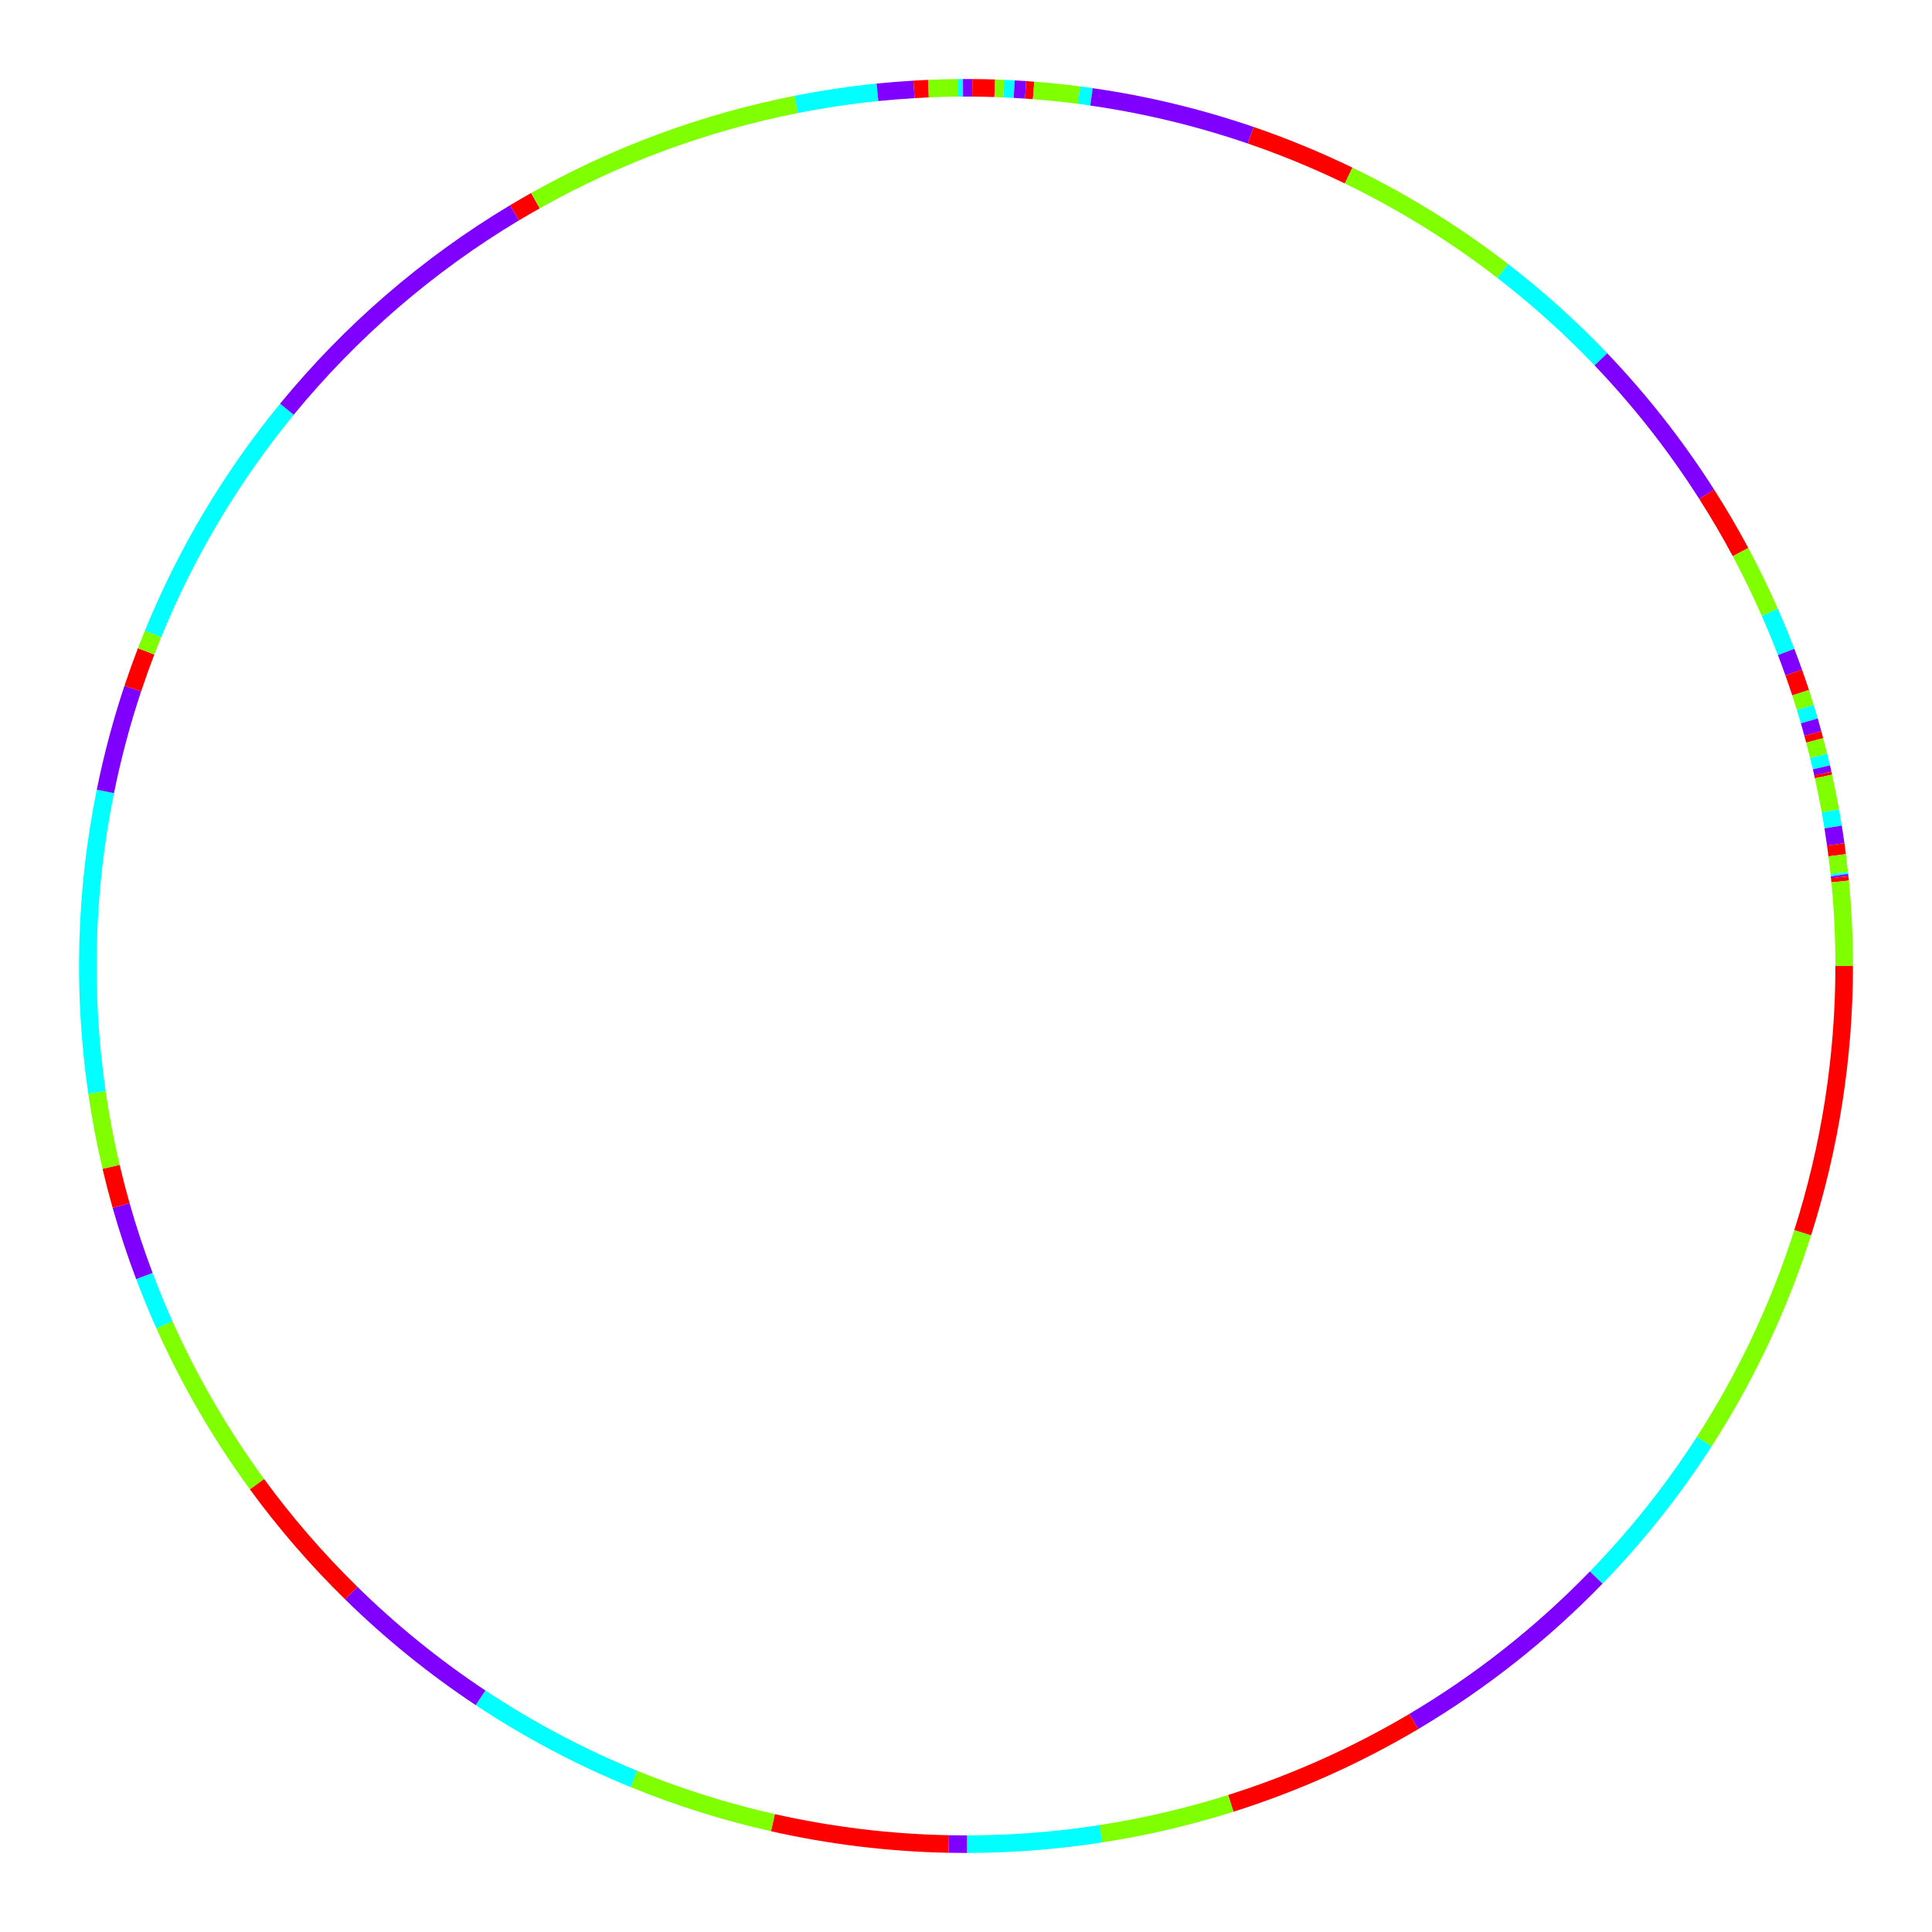
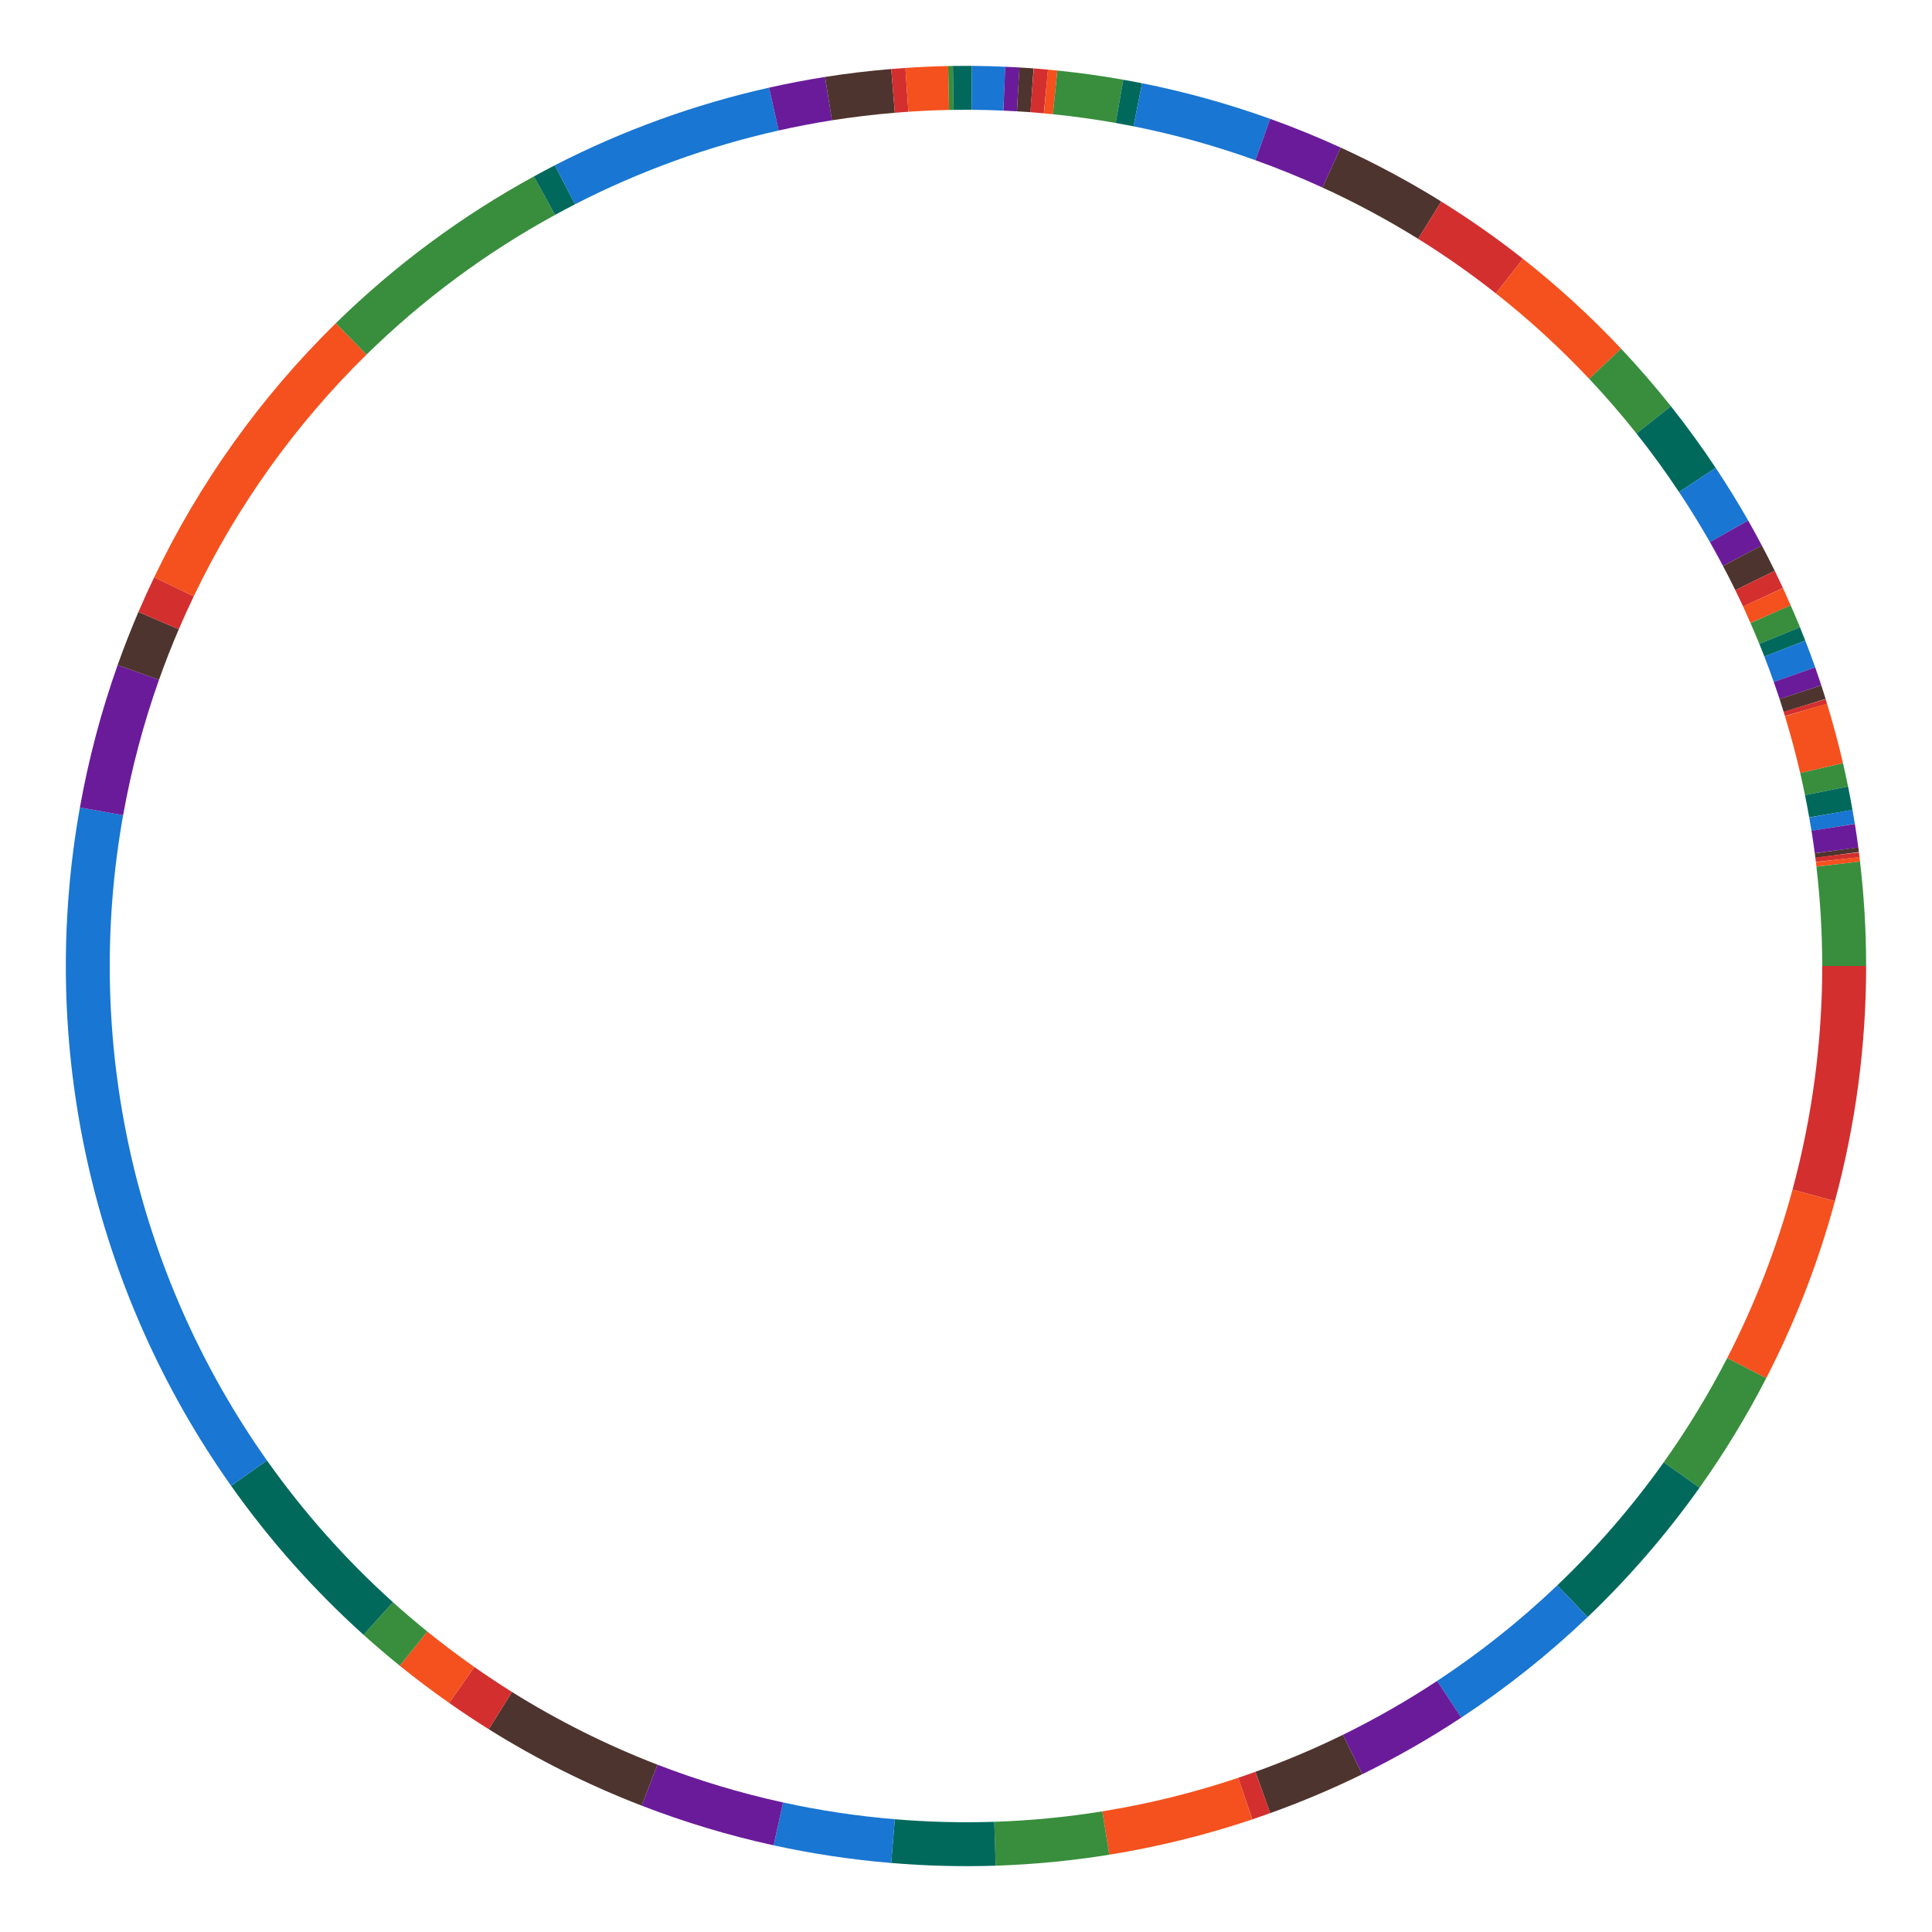
<svg xmlns="http://www.w3.org/2000/svg" viewBox="-110 -110 220 220">
-   <path id="Genesis" d="M 100.00 0.00 A 100.00 100.00 0 0 1 95.27 30.38" stroke="hsl(0 , 100%, 50%)" stroke-width="2" fill="none" stroke-linecap="butt" />
-   <path id="Exodus" d="M 95.27 30.38 A 100.00 100.00 0 0 1 84.06 54.16" stroke="hsl(90 , 100%, 50%)" stroke-width="2" fill="none" stroke-linecap="butt" />
-   <path id="Leviticus" d="M 84.06 54.16 A 100.00 100.00 0 0 1 71.76 69.64" stroke="hsl(180 , 100%, 50%)" stroke-width="2" fill="none" stroke-linecap="butt" />
-   <path id="Numbers" d="M 71.76 69.64 A 100.00 100.00 0 0 1 50.99 86.03" stroke="hsl(270 , 100%, 50%)" stroke-width="2" fill="none" stroke-linecap="butt" />
-   <path id="Deuteronomy" d="M 50.99 86.03 A 100.00 100.00 0 0 1 30.15 95.35" stroke="hsl(360 , 100%, 50%)" stroke-width="2" fill="none" stroke-linecap="butt" />
-   <path id="Joshua" d="M 30.15 95.35 A 100.00 100.00 0 0 1 15.36 98.81" stroke="hsl(450 , 100%, 50%)" stroke-width="2" fill="none" stroke-linecap="butt" />
-   <path id="Judges" d="M 15.36 98.81 A 100.00 100.00 0 0 1 0.11 100.00" stroke="hsl(540 , 100%, 50%)" stroke-width="2" fill="none" stroke-linecap="butt" />
-   <path id="Ruth" d="M 0.11 100.00 A 100.00 100.00 0 0 1 -1.96 99.98" stroke="hsl(630 , 100%, 50%)" stroke-width="2" fill="none" stroke-linecap="butt" />
-   <path id="1 Samuel" d="M -1.96 99.98 A 100.00 100.00 0 0 1 -21.99 97.55" stroke="hsl(720 , 100%, 50%)" stroke-width="2" fill="none" stroke-linecap="butt" />
-   <path id="2 Samuel" d="M -21.99 97.55 A 100.00 100.00 0 0 1 -37.82 92.57" stroke="hsl(810 , 100%, 50%)" stroke-width="2" fill="none" stroke-linecap="butt" />
-   <path id="1 Kings" d="M -37.82 92.57 A 100.00 100.00 0 0 1 -55.28 83.33" stroke="hsl(900 , 100%, 50%)" stroke-width="2" fill="none" stroke-linecap="butt" />
-   <path id="2 Kings" d="M -55.28 83.33 A 100.00 100.00 0 0 1 -70.00 71.41" stroke="hsl(990 , 100%, 50%)" stroke-width="2" fill="none" stroke-linecap="butt" />
-   <path id="1 Chronicles" d="M -70.00 71.41 A 100.00 100.00 0 0 1 -80.74 59.00" stroke="hsl(1080 , 100%, 50%)" stroke-width="2" fill="none" stroke-linecap="butt" />
-   <path id="2 Chronicles" d="M -80.74 59.00 A 100.00 100.00 0 0 1 -91.28 40.85" stroke="hsl(1170 , 100%, 50%)" stroke-width="2" fill="none" stroke-linecap="butt" />
-   <path id="Ezra" d="M -91.28 40.85 A 100.00 100.00 0 0 1 -93.56 35.30" stroke="hsl(1260 , 100%, 50%)" stroke-width="2" fill="none" stroke-linecap="butt" />
-   <path id="Nehemiah" d="M -93.56 35.30 A 100.00 100.00 0 0 1 -96.21 27.27" stroke="hsl(1350 , 100%, 50%)" stroke-width="2" fill="none" stroke-linecap="butt" />
-   <path id="Esther" d="M -96.21 27.27 A 100.00 100.00 0 0 1 -97.35 22.87" stroke="hsl(1440 , 100%, 50%)" stroke-width="2" fill="none" stroke-linecap="butt" />
-   <path id="Job" d="M -97.35 22.87 A 100.00 100.00 0 0 1 -98.96 14.39" stroke="hsl(1530 , 100%, 50%)" stroke-width="2" fill="none" stroke-linecap="butt" />
-   <path id="Psalms" d="M -98.96 14.39 A 100.00 100.00 0 0 1 -98.00 -19.88" stroke="hsl(1620 , 100%, 50%)" stroke-width="2" fill="none" stroke-linecap="butt" />
-   <path id="Proverbs" d="M -98.00 -19.88 A 100.00 100.00 0 0 1 -94.88 -31.59" stroke="hsl(1710 , 100%, 50%)" stroke-width="2" fill="none" stroke-linecap="butt" />
-   <path id="Ecclesiastes" d="M -94.88 -31.59 A 100.00 100.00 0 0 1 -93.36 -35.83" stroke="hsl(1800 , 100%, 50%)" stroke-width="2" fill="none" stroke-linecap="butt" />
-   <path id="Song of Solomon" d="M -93.36 -35.83 A 100.00 100.00 0 0 1 -92.57 -37.82" stroke="hsl(1890 , 100%, 50%)" stroke-width="2" fill="none" stroke-linecap="butt" />
-   <path id="Isaiah" d="M -92.57 -37.82 A 100.00 100.00 0 0 1 -77.33 -63.40" stroke="hsl(1980 , 100%, 50%)" stroke-width="2" fill="none" stroke-linecap="butt" />
-   <path id="Jeremiah" d="M -77.33 -63.40 A 100.00 100.00 0 0 1 -51.41 -85.77" stroke="hsl(2070 , 100%, 50%)" stroke-width="2" fill="none" stroke-linecap="butt" />
-   <path id="Lamentations" d="M -51.41 -85.77 A 100.00 100.00 0 0 1 -49.03 -87.15" stroke="hsl(2160 , 100%, 50%)" stroke-width="2" fill="none" stroke-linecap="butt" />
-   <path id="Ezekiel" d="M -49.03 -87.15 A 100.00 100.00 0 0 1 -19.33 -98.11" stroke="hsl(2250 , 100%, 50%)" stroke-width="2" fill="none" stroke-linecap="butt" />
-   <path id="Daniel" d="M -19.33 -98.11 A 100.00 100.00 0 0 1 -10.08 -99.49" stroke="hsl(2340 , 100%, 50%)" stroke-width="2" fill="none" stroke-linecap="butt" />
-   <path id="Hosea" d="M -10.08 -99.49 A 100.00 100.00 0 0 1 -5.92 -99.82" stroke="hsl(2430 , 100%, 50%)" stroke-width="2" fill="none" stroke-linecap="butt" />
-   <path id="Joel" d="M -5.92 -99.82 A 100.00 100.00 0 0 1 -4.28 -99.91" stroke="hsl(2520 , 100%, 50%)" stroke-width="2" fill="none" stroke-linecap="butt" />
-   <path id="Amos" d="M -4.28 -99.91 A 100.00 100.00 0 0 1 -0.88 -100.00" stroke="hsl(2610 , 100%, 50%)" stroke-width="2" fill="none" stroke-linecap="butt" />
-   <path id="Obadiah" d="M -0.88 -100.00 A 100.00 100.00 0 0 1 -0.34 -100.00" stroke="hsl(2700 , 100%, 50%)" stroke-width="2" fill="none" stroke-linecap="butt" />
-   <path id="Jonah" d="M -0.34 -100.00 A 100.00 100.00 0 0 1 0.72 -100.00" stroke="hsl(2790 , 100%, 50%)" stroke-width="2" fill="none" stroke-linecap="butt" />
-   <path id="Micah" d="M 0.72 -100.00 A 100.00 100.00 0 0 1 3.27 -99.95" stroke="hsl(2880 , 100%, 50%)" stroke-width="2" fill="none" stroke-linecap="butt" />
-   <path id="Nahum" d="M 3.27 -99.95 A 100.00 100.00 0 0 1 4.30 -99.91" stroke="hsl(2970 , 100%, 50%)" stroke-width="2" fill="none" stroke-linecap="butt" />
-   <path id="Habakkuk" d="M 4.30 -99.91 A 100.00 100.00 0 0 1 5.49 -99.85" stroke="hsl(3060 , 100%, 50%)" stroke-width="2" fill="none" stroke-linecap="butt" />
-   <path id="Zephaniah" d="M 5.49 -99.85 A 100.00 100.00 0 0 1 6.79 -99.77" stroke="hsl(3150 , 100%, 50%)" stroke-width="2" fill="none" stroke-linecap="butt" />
-   <path id="Haggai" d="M 6.79 -99.77 A 100.00 100.00 0 0 1 7.70 -99.70" stroke="hsl(3240 , 100%, 50%)" stroke-width="2" fill="none" stroke-linecap="butt" />
-   <path id="Zechariah" d="M 7.70 -99.70 A 100.00 100.00 0 0 1 12.87 -99.17" stroke="hsl(3330 , 100%, 50%)" stroke-width="2" fill="none" stroke-linecap="butt" />
-   <path id="Malachi" d="M 12.87 -99.17 A 100.00 100.00 0 0 1 14.29 -98.97" stroke="hsl(3420 , 100%, 50%)" stroke-width="2" fill="none" stroke-linecap="butt" />
-   <path id="Matthew" d="M 14.29 -98.97 A 100.00 100.00 0 0 1 32.42 -94.60" stroke="hsl(3510 , 100%, 50%)" stroke-width="2" fill="none" stroke-linecap="butt" />
-   <path id="Mark" d="M 32.42 -94.60 A 100.00 100.00 0 0 1 43.57 -90.01" stroke="hsl(3600 , 100%, 50%)" stroke-width="2" fill="none" stroke-linecap="butt" />
-   <path id="Luke" d="M 43.57 -90.01 A 100.00 100.00 0 0 1 61.12 -79.14" stroke="hsl(3690 , 100%, 50%)" stroke-width="2" fill="none" stroke-linecap="butt" />
-   <path id="John" d="M 61.12 -79.14 A 100.00 100.00 0 0 1 72.30 -69.08" stroke="hsl(3780 , 100%, 50%)" stroke-width="2" fill="none" stroke-linecap="butt" />
-   <path id="Acts" d="M 72.30 -69.08 A 100.00 100.00 0 0 1 84.34 -53.72" stroke="hsl(3870 , 100%, 50%)" stroke-width="2" fill="none" stroke-linecap="butt" />
-   <path id="Romans" d="M 84.34 -53.72 A 100.00 100.00 0 0 1 88.20 -47.13" stroke="hsl(3960 , 100%, 50%)" stroke-width="2" fill="none" stroke-linecap="butt" />
-   <path id="1 Corinthians" d="M 88.20 -47.13 A 100.00 100.00 0 0 1 91.53 -40.27" stroke="hsl(4050 , 100%, 50%)" stroke-width="2" fill="none" stroke-linecap="butt" />
-   <path id="2 Corinthians" d="M 91.53 -40.27 A 100.00 100.00 0 0 1 93.39 -35.76" stroke="hsl(4140 , 100%, 50%)" stroke-width="2" fill="none" stroke-linecap="butt" />
-   <path id="Galatians" d="M 93.39 -35.76 A 100.00 100.00 0 0 1 94.25 -33.42" stroke="hsl(4230 , 100%, 50%)" stroke-width="2" fill="none" stroke-linecap="butt" />
-   <path id="Ephesians" d="M 94.25 -33.42 A 100.00 100.00 0 0 1 95.04 -31.12" stroke="hsl(4320 , 100%, 50%)" stroke-width="2" fill="none" stroke-linecap="butt" />
-   <path id="Philippians" d="M 95.04 -31.12 A 100.00 100.00 0 0 1 95.57 -29.44" stroke="hsl(4410 , 100%, 50%)" stroke-width="2" fill="none" stroke-linecap="butt" />
-   <path id="Colossians" d="M 95.57 -29.44 A 100.00 100.00 0 0 1 96.03 -27.91" stroke="hsl(4500 , 100%, 50%)" stroke-width="2" fill="none" stroke-linecap="butt" />
-   <path id="1 Thessalonians" d="M 96.03 -27.91 A 100.00 100.00 0 0 1 96.43 -26.48" stroke="hsl(4590 , 100%, 50%)" stroke-width="2" fill="none" stroke-linecap="butt" />
-   <path id="2 Thessalonians" d="M 96.43 -26.48 A 100.00 100.00 0 0 1 96.64 -25.69" stroke="hsl(4680 , 100%, 50%)" stroke-width="2" fill="none" stroke-linecap="butt" />
-   <path id="1 Timothy" d="M 96.64 -25.69 A 100.00 100.00 0 0 1 97.09 -23.93" stroke="hsl(4770 , 100%, 50%)" stroke-width="2" fill="none" stroke-linecap="butt" />
-   <path id="2 Timothy" d="M 97.09 -23.93 A 100.00 100.00 0 0 1 97.41 -22.62" stroke="hsl(4860 , 100%, 50%)" stroke-width="2" fill="none" stroke-linecap="butt" />
-   <path id="Titus" d="M 97.41 -22.62 A 100.00 100.00 0 0 1 97.57 -21.92" stroke="hsl(4950 , 100%, 50%)" stroke-width="2" fill="none" stroke-linecap="butt" />
-   <path id="Philemon" d="M 97.57 -21.92 A 100.00 100.00 0 0 1 97.64 -21.58" stroke="hsl(5040 , 100%, 50%)" stroke-width="2" fill="none" stroke-linecap="butt" />
-   <path id="Hebrews" d="M 97.64 -21.58 A 100.00 100.00 0 0 1 98.43 -17.66" stroke="hsl(5130 , 100%, 50%)" stroke-width="2" fill="none" stroke-linecap="butt" />
-   <path id="James" d="M 98.43 -17.66 A 100.00 100.00 0 0 1 98.74 -15.83" stroke="hsl(5220 , 100%, 50%)" stroke-width="2" fill="none" stroke-linecap="butt" />
-   <path id="1 Peter" d="M 98.74 -15.83 A 100.00 100.00 0 0 1 99.04 -13.85" stroke="hsl(5310 , 100%, 50%)" stroke-width="2" fill="none" stroke-linecap="butt" />
-   <path id="2 Peter" d="M 99.04 -13.85 A 100.00 100.00 0 0 1 99.20 -12.61" stroke="hsl(5400 , 100%, 50%)" stroke-width="2" fill="none" stroke-linecap="butt" />
-   <path id="1 John" d="M 99.20 -12.61 A 100.00 100.00 0 0 1 99.44 -10.59" stroke="hsl(5490 , 100%, 50%)" stroke-width="2" fill="none" stroke-linecap="butt" />
-   <path id="2 John" d="M 99.44 -10.59 A 100.00 100.00 0 0 1 99.46 -10.35" stroke="hsl(5580 , 100%, 50%)" stroke-width="2" fill="none" stroke-linecap="butt" />
-   <path id="3 John" d="M 99.46 -10.35 A 100.00 100.00 0 0 1 99.49 -10.12" stroke="hsl(5670 , 100%, 50%)" stroke-width="2" fill="none" stroke-linecap="butt" />
-   <path id="Jude" d="M 99.49 -10.12 A 100.00 100.00 0 0 1 99.54 -9.63" stroke="hsl(5760 , 100%, 50%)" stroke-width="2" fill="none" stroke-linecap="butt" />
-   <path id="Revelation" d="M 99.54 -9.63 A 100.00 100.00 0 0 1 100.00 0.00" stroke="hsl(5850 , 100%, 50%)" stroke-width="2" fill="none" stroke-linecap="butt" />
+   <path id="Genesis" d="M 100.00 0.00 A 100.00 100.00 0 0 1 96.53 26.12" stroke="#D32F2F" stroke-width="5" data-chapters="50" fill="none" stroke-linecap="butt" />
+   <path id="Exodus" d="M 96.53 26.12 A 100.00 100.00 0 0 1 88.90 45.79" stroke="#F4511E" stroke-width="5" data-chapters="40" fill="none" stroke-linecap="butt" />
+   <path id="Leviticus" d="M 88.90 45.79 A 100.00 100.00 0 0 1 81.49 57.96" stroke="#388E3C" stroke-width="5" data-chapters="27" fill="none" stroke-linecap="butt" />
+   <path id="Numbers" d="M 81.49 57.96 A 100.00 100.00 0 0 1 69.06 72.33" stroke="#00695C" stroke-width="5" data-chapters="36" fill="none" stroke-linecap="butt" />
+   <path id="Deuteronomy" d="M 69.06 72.33 A 100.00 100.00 0 0 1 55.02 83.50" stroke="#1976D2" stroke-width="5" data-chapters="34" fill="none" stroke-linecap="butt" />
+   <path id="Joshua" d="M 55.02 83.50 A 100.00 100.00 0 0 1 44.02 89.79" stroke="#6A1B9A" stroke-width="5" data-chapters="24" fill="none" stroke-linecap="butt" />
+   <path id="Judges" d="M 44.02 89.79 A 100.00 100.00 0 0 1 33.80 94.11" stroke="#4E342E" stroke-width="5" data-chapters="21" fill="none" stroke-linecap="butt" />
+   <path id="Ruth" d="M 33.80 94.11 A 100.00 100.00 0 0 1 31.80 94.81" stroke="#D32F2F" stroke-width="5" data-chapters="4" fill="none" stroke-linecap="butt" />
+   <path id="1 Samuel" d="M 31.80 94.81 A 100.00 100.00 0 0 1 15.92 98.73" stroke="#F4511E" stroke-width="5" data-chapters="31" fill="none" stroke-linecap="butt" />
+   <path id="2 Samuel" d="M 15.92 98.73 A 100.00 100.00 0 0 1 3.30 99.95" stroke="#388E3C" stroke-width="5" data-chapters="24" fill="none" stroke-linecap="butt" />
+   <path id="1 Kings" d="M 3.30 99.95 A 100.00 100.00 0 0 1 -8.31 99.65" stroke="#00695C" stroke-width="5" data-chapters="22" fill="none" stroke-linecap="butt" />
+   <path id="2 Kings" d="M -8.31 99.65 A 100.00 100.00 0 0 1 -21.37 97.69" stroke="#1976D2" stroke-width="5" data-chapters="25" fill="none" stroke-linecap="butt" />
+   <path id="1 Chronicles" d="M -21.37 97.69 A 100.00 100.00 0 0 1 -36.03 93.28" stroke="#6A1B9A" stroke-width="5" data-chapters="29" fill="none" stroke-linecap="butt" />
+   <path id="2 Chronicles" d="M -36.03 93.28 A 100.00 100.00 0 0 1 -53.02 84.79" stroke="#4E342E" stroke-width="5" data-chapters="36" fill="none" stroke-linecap="butt" />
+   <path id="Ezra" d="M -53.02 84.79 A 100.00 100.00 0 0 1 -57.42 81.87" stroke="#D32F2F" stroke-width="5" data-chapters="10" fill="none" stroke-linecap="butt" />
+   <path id="Nehemiah" d="M -57.42 81.87 A 100.00 100.00 0 0 1 -62.91 77.73" stroke="#F4511E" stroke-width="5" data-chapters="13" fill="none" stroke-linecap="butt" />
+   <path id="Esther" d="M -62.91 77.73 A 100.00 100.00 0 0 1 -66.93 74.30" stroke="#388E3C" stroke-width="5" data-chapters="10" fill="none" stroke-linecap="butt" />
+   <path id="Job" d="M -66.93 74.30 A 100.00 100.00 0 0 1 -81.64 57.75" stroke="#00695C" stroke-width="5" data-chapters="42" fill="none" stroke-linecap="butt" />
+   <path id="Psalms" d="M -81.64 57.75 A 100.00 100.00 0 0 1 -98.44 -17.61" stroke="#1976D2" stroke-width="5" data-chapters="150" fill="none" stroke-linecap="butt" />
+   <path id="Proverbs" d="M -98.44 -17.61 A 100.00 100.00 0 0 1 -94.25 -33.43" stroke="#6A1B9A" stroke-width="5" data-chapters="31" fill="none" stroke-linecap="butt" />
+   <path id="Ecclesiastes" d="M -94.25 -33.43 A 100.00 100.00 0 0 1 -91.94 -39.33" stroke="#4E342E" stroke-width="5" data-chapters="12" fill="none" stroke-linecap="butt" />
+   <path id="Song of Solomon" d="M -91.94 -39.33 A 100.00 100.00 0 0 1 -90.19 -43.18" stroke="#D32F2F" stroke-width="5" data-chapters="8" fill="none" stroke-linecap="butt" />
+   <path id="Isaiah" d="M -90.19 -43.18 A 100.00 100.00 0 0 1 -70.01 -71.41" stroke="#F4511E" stroke-width="5" data-chapters="66" fill="none" stroke-linecap="butt" />
+   <path id="Jeremiah" d="M -70.01 -71.41 A 100.00 100.00 0 0 1 -48.00 -87.72" stroke="#388E3C" stroke-width="5" data-chapters="52" fill="none" stroke-linecap="butt" />
+   <path id="Lamentations" d="M -48.00 -87.72 A 100.00 100.00 0 0 1 -45.67 -88.96" stroke="#00695C" stroke-width="5" data-chapters="5" fill="none" stroke-linecap="butt" />
+   <path id="Ezekiel" d="M -45.67 -88.96 A 100.00 100.00 0 0 1 -21.88 -97.58" stroke="#1976D2" stroke-width="5" data-chapters="48" fill="none" stroke-linecap="butt" />
+   <path id="Daniel" d="M -21.88 -97.58 A 100.00 100.00 0 0 1 -15.66 -98.77" stroke="#6A1B9A" stroke-width="5" data-chapters="12" fill="none" stroke-linecap="butt" />
+   <path id="Hosea" d="M -15.66 -98.77 A 100.00 100.00 0 0 1 -8.31 -99.65" stroke="#4E342E" stroke-width="5" data-chapters="14" fill="none" stroke-linecap="butt" />
+   <path id="Joel" d="M -8.31 -99.65 A 100.00 100.00 0 0 1 -6.73 -99.77" stroke="#D32F2F" stroke-width="5" data-chapters="3" fill="none" stroke-linecap="butt" />
+   <path id="Amos" d="M -6.73 -99.77 A 100.00 100.00 0 0 1 -1.98 -99.98" stroke="#F4511E" stroke-width="5" data-chapters="9" fill="none" stroke-linecap="butt" />
+   <path id="Obadiah" d="M -1.98 -99.98 A 100.00 100.00 0 0 1 -1.45 -99.99" stroke="#388E3C" stroke-width="5" data-chapters="1" fill="none" stroke-linecap="butt" />
+   <path id="Jonah" d="M -1.45 -99.99 A 100.00 100.00 0 0 1 0.66 -100.00" stroke="#00695C" stroke-width="5" data-chapters="4" fill="none" stroke-linecap="butt" />
+   <path id="Micah" d="M 0.66 -100.00 A 100.00 100.00 0 0 1 4.36 -99.90" stroke="#1976D2" stroke-width="5" data-chapters="7" fill="none" stroke-linecap="butt" />
+   <path id="Nahum" d="M 4.36 -99.90 A 100.00 100.00 0 0 1 5.94 -99.82" stroke="#6A1B9A" stroke-width="5" data-chapters="3" fill="none" stroke-linecap="butt" />
+   <path id="Habakkuk" d="M 5.94 -99.82 A 100.00 100.00 0 0 1 7.52 -99.72" stroke="#4E342E" stroke-width="5" data-chapters="3" fill="none" stroke-linecap="butt" />
+   <path id="Zephaniah" d="M 7.52 -99.72 A 100.00 100.00 0 0 1 9.10 -99.58" stroke="#D32F2F" stroke-width="5" data-chapters="3" fill="none" stroke-linecap="butt" />
+   <path id="Haggai" d="M 9.10 -99.58 A 100.00 100.00 0 0 1 10.15 -99.48" stroke="#F4511E" stroke-width="5" data-chapters="2" fill="none" stroke-linecap="butt" />
+   <path id="Zechariah" d="M 10.15 -99.48 A 100.00 100.00 0 0 1 17.48 -98.46" stroke="#388E3C" stroke-width="5" data-chapters="14" fill="none" stroke-linecap="butt" />
+   <path id="Malachi" d="M 17.48 -98.46 A 100.00 100.00 0 0 1 19.56 -98.07" stroke="#00695C" stroke-width="5" data-chapters="4" fill="none" stroke-linecap="butt" />
+   <path id="Matthew" d="M 19.56 -98.07 A 100.00 100.00 0 0 1 33.80 -94.11" stroke="#1976D2" stroke-width="5" data-chapters="28" fill="none" stroke-linecap="butt" />
+   <path id="Mark" d="M 33.80 -94.11 A 100.00 100.00 0 0 1 41.63 -90.92" stroke="#6A1B9A" stroke-width="5" data-chapters="16" fill="none" stroke-linecap="butt" />
+   <path id="Luke" d="M 41.63 -90.92 A 100.00 100.00 0 0 1 52.80 -84.93" stroke="#4E342E" stroke-width="5" data-chapters="24" fill="none" stroke-linecap="butt" />
+   <path id="John" d="M 52.80 -84.93 A 100.00 100.00 0 0 1 61.88 -78.56" stroke="#D32F2F" stroke-width="5" data-chapters="21" fill="none" stroke-linecap="butt" />
+   <path id="Acts" d="M 61.88 -78.56 A 100.00 100.00 0 0 1 72.78 -68.58" stroke="#F4511E" stroke-width="5" data-chapters="28" fill="none" stroke-linecap="butt" />
+   <path id="Romans" d="M 72.78 -68.58 A 100.00 100.00 0 0 1 78.31 -62.19" stroke="#388E3C" stroke-width="5" data-chapters="16" fill="none" stroke-linecap="butt" />
+   <path id="1 Corinthians" d="M 78.31 -62.19 A 100.00 100.00 0 0 1 83.28 -55.35" stroke="#00695C" stroke-width="5" data-chapters="16" fill="none" stroke-linecap="butt" />
+   <path id="2 Corinthians" d="M 83.28 -55.35 A 100.00 100.00 0 0 1 86.89 -49.50" stroke="#1976D2" stroke-width="5" data-chapters="13" fill="none" stroke-linecap="butt" />
+   <path id="Galatians" d="M 86.89 -49.50 A 100.00 100.00 0 0 1 88.41 -46.72" stroke="#6A1B9A" stroke-width="5" data-chapters="6" fill="none" stroke-linecap="butt" />
+   <path id="Ephesians" d="M 88.41 -46.72 A 100.00 100.00 0 0 1 89.85 -43.90" stroke="#4E342E" stroke-width="5" data-chapters="6" fill="none" stroke-linecap="butt" />
+   <path id="Philippians" d="M 89.85 -43.90 A 100.00 100.00 0 0 1 90.76 -41.99" stroke="#D32F2F" stroke-width="5" data-chapters="4" fill="none" stroke-linecap="butt" />
+   <path id="Colossians" d="M 90.76 -41.99 A 100.00 100.00 0 0 1 91.62 -40.06" stroke="#F4511E" stroke-width="5" data-chapters="4" fill="none" stroke-linecap="butt" />
+   <path id="1 Thessalonians" d="M 91.62 -40.06 A 100.00 100.00 0 0 1 92.65 -37.63" stroke="#388E3C" stroke-width="5" data-chapters="5" fill="none" stroke-linecap="butt" />
+   <path id="2 Thessalonians" d="M 92.65 -37.63 A 100.00 100.00 0 0 1 93.24 -36.15" stroke="#00695C" stroke-width="5" data-chapters="3" fill="none" stroke-linecap="butt" />
+   <path id="1 Timothy" d="M 93.24 -36.15 A 100.00 100.00 0 0 1 94.34 -33.18" stroke="#1976D2" stroke-width="5" data-chapters="6" fill="none" stroke-linecap="butt" />
+   <path id="2 Timothy" d="M 94.34 -33.18 A 100.00 100.00 0 0 1 95.02 -31.18" stroke="#6A1B9A" stroke-width="5" data-chapters="4" fill="none" stroke-linecap="butt" />
+   <path id="Titus" d="M 95.02 -31.18 A 100.00 100.00 0 0 1 95.50 -29.67" stroke="#4E342E" stroke-width="5" data-chapters="3" fill="none" stroke-linecap="butt" />
+   <path id="Philemon" d="M 95.50 -29.67 A 100.00 100.00 0 0 1 95.65 -29.16" stroke="#D32F2F" stroke-width="5" data-chapters="1" fill="none" stroke-linecap="butt" />
+   <path id="Hebrews" d="M 95.65 -29.16 A 100.00 100.00 0 0 1 97.43 -22.53" stroke="#F4511E" stroke-width="5" data-chapters="13" fill="none" stroke-linecap="butt" />
+   <path id="James" d="M 97.43 -22.53 A 100.00 100.00 0 0 1 97.99 -19.95" stroke="#388E3C" stroke-width="5" data-chapters="5" fill="none" stroke-linecap="butt" />
+   <path id="1 Peter" d="M 97.99 -19.95 A 100.00 100.00 0 0 1 98.48 -17.35" stroke="#00695C" stroke-width="5" data-chapters="5" fill="none" stroke-linecap="butt" />
+   <path id="2 Peter" d="M 98.48 -17.35 A 100.00 100.00 0 0 1 98.75 -15.79" stroke="#1976D2" stroke-width="5" data-chapters="3" fill="none" stroke-linecap="butt" />
+   <path id="1 John" d="M 98.75 -15.79 A 100.00 100.00 0 0 1 99.13 -13.17" stroke="#6A1B9A" stroke-width="5" data-chapters="5" fill="none" stroke-linecap="butt" />
+   <path id="2 John" d="M 99.13 -13.17 A 100.00 100.00 0 0 1 99.20 -12.65" stroke="#4E342E" stroke-width="5" data-chapters="1" fill="none" stroke-linecap="butt" />
+   <path id="3 John" d="M 99.20 -12.65 A 100.00 100.00 0 0 1 99.26 -12.12" stroke="#D32F2F" stroke-width="5" data-chapters="1" fill="none" stroke-linecap="butt" />
+   <path id="Jude" d="M 99.26 -12.12 A 100.00 100.00 0 0 1 99.32 -11.60" stroke="#F4511E" stroke-width="5" data-chapters="1" fill="none" stroke-linecap="butt" />
+   <path id="Revelation" d="M 99.32 -11.60 A 100.00 100.00 0 0 1 100.00 -0.00" stroke="#388E3C" stroke-width="5" data-chapters="22" fill="none" stroke-linecap="butt" />
</svg>
